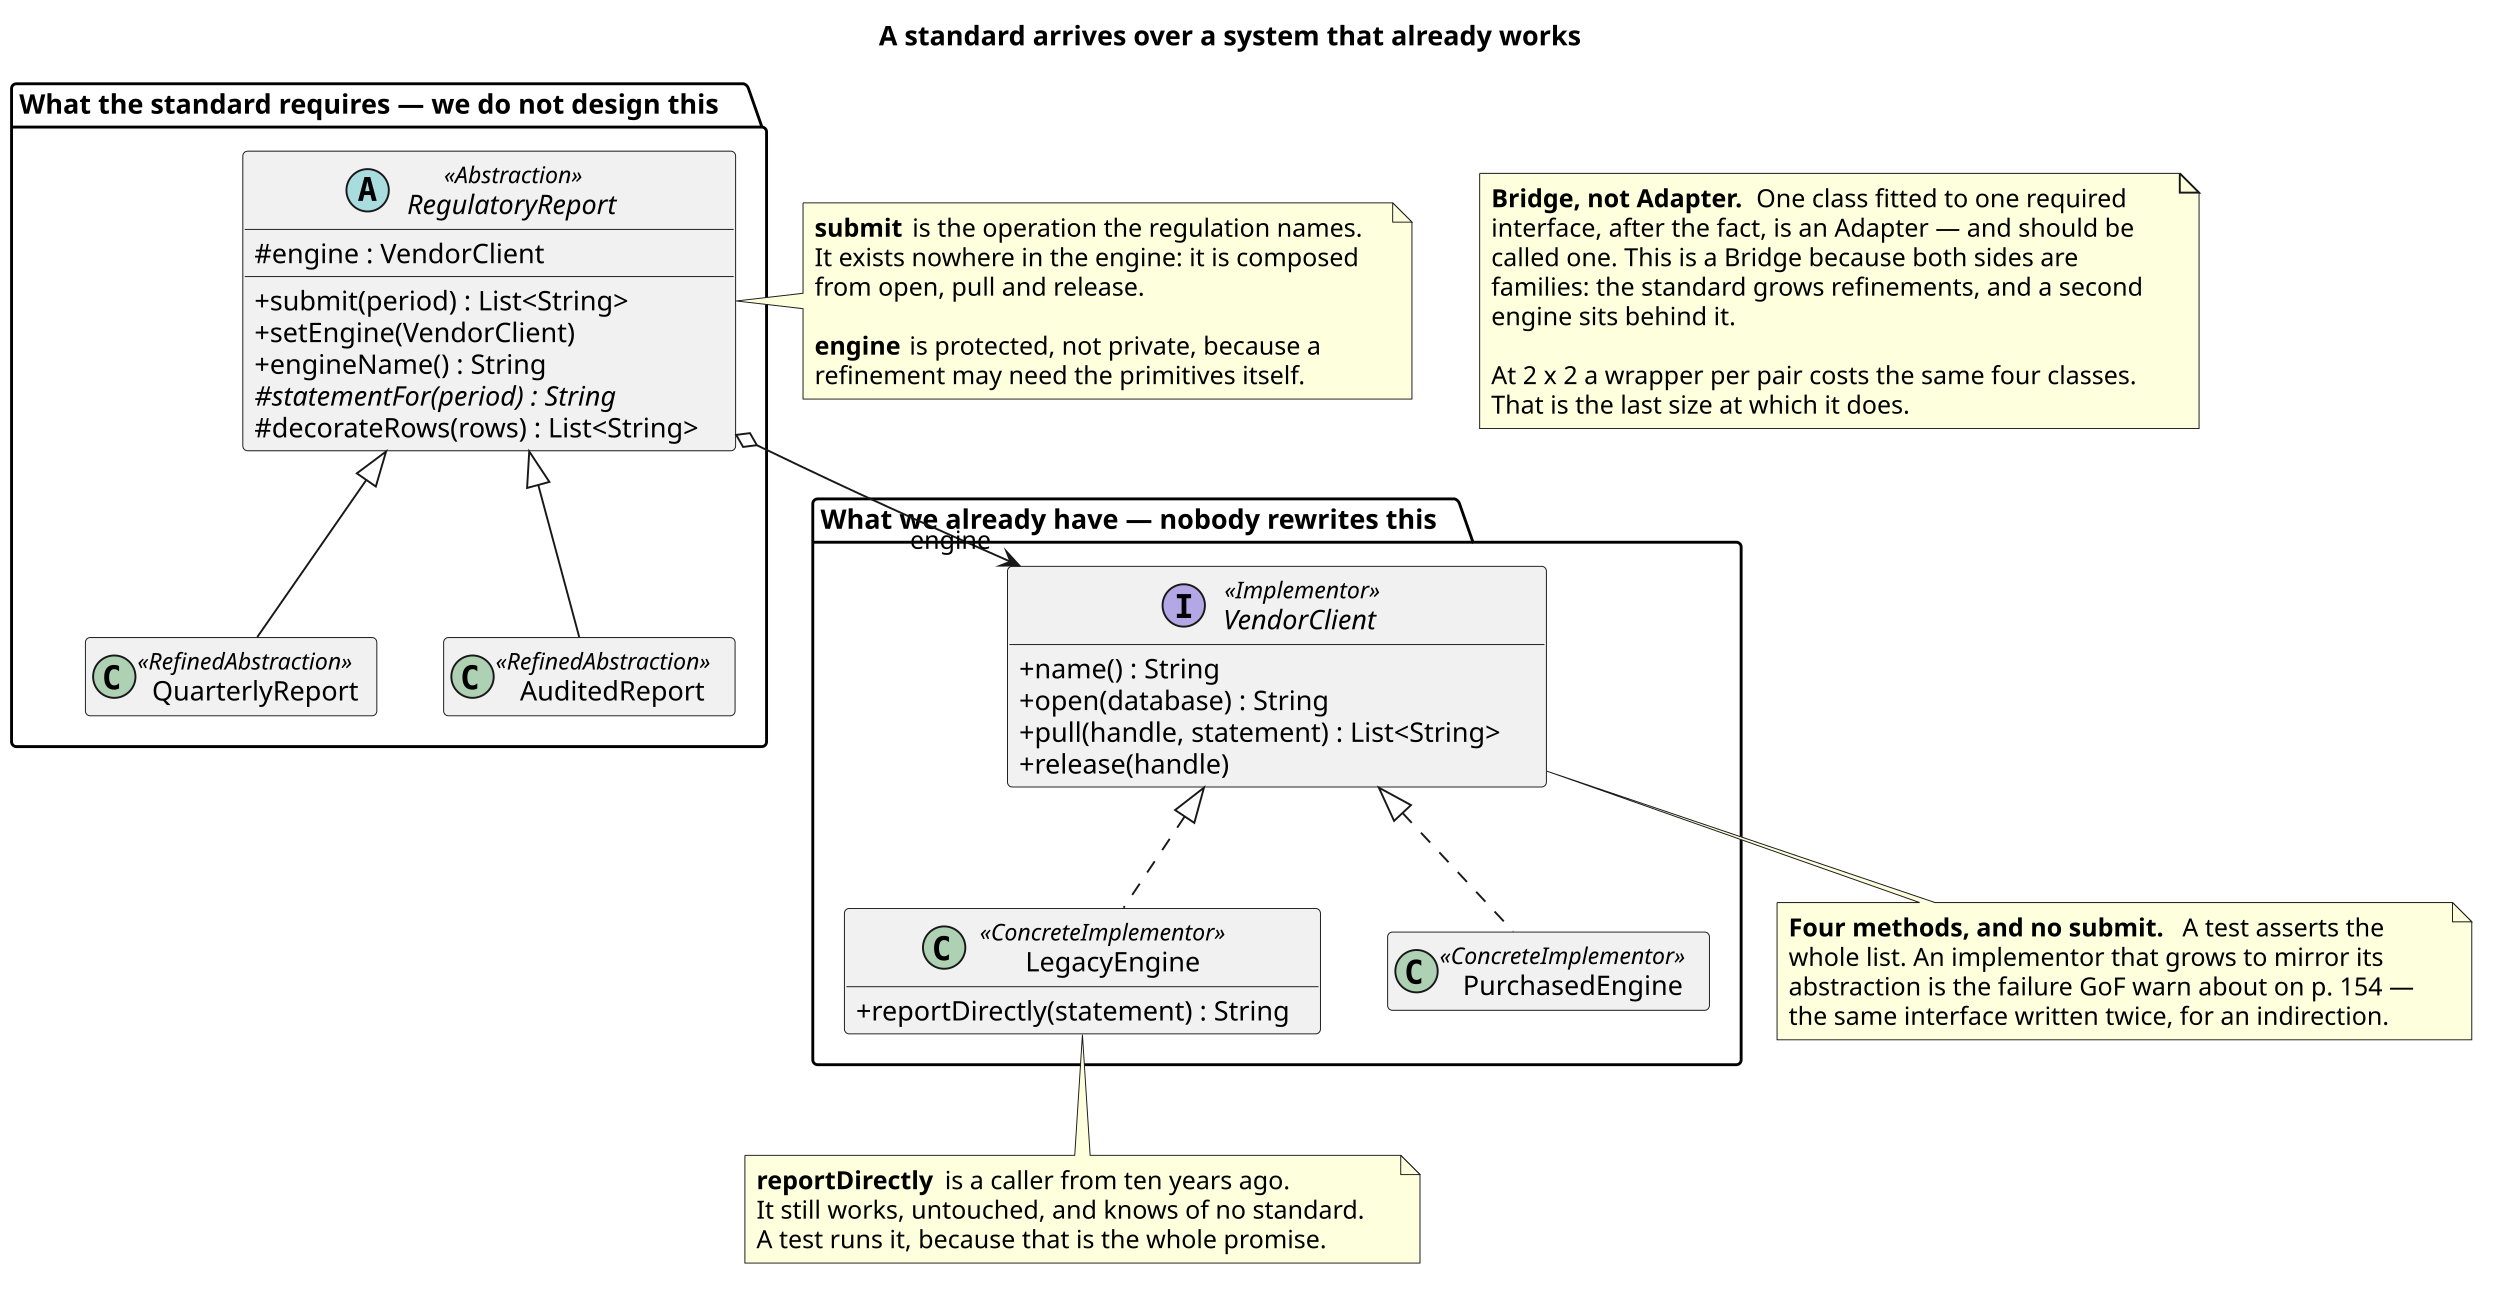
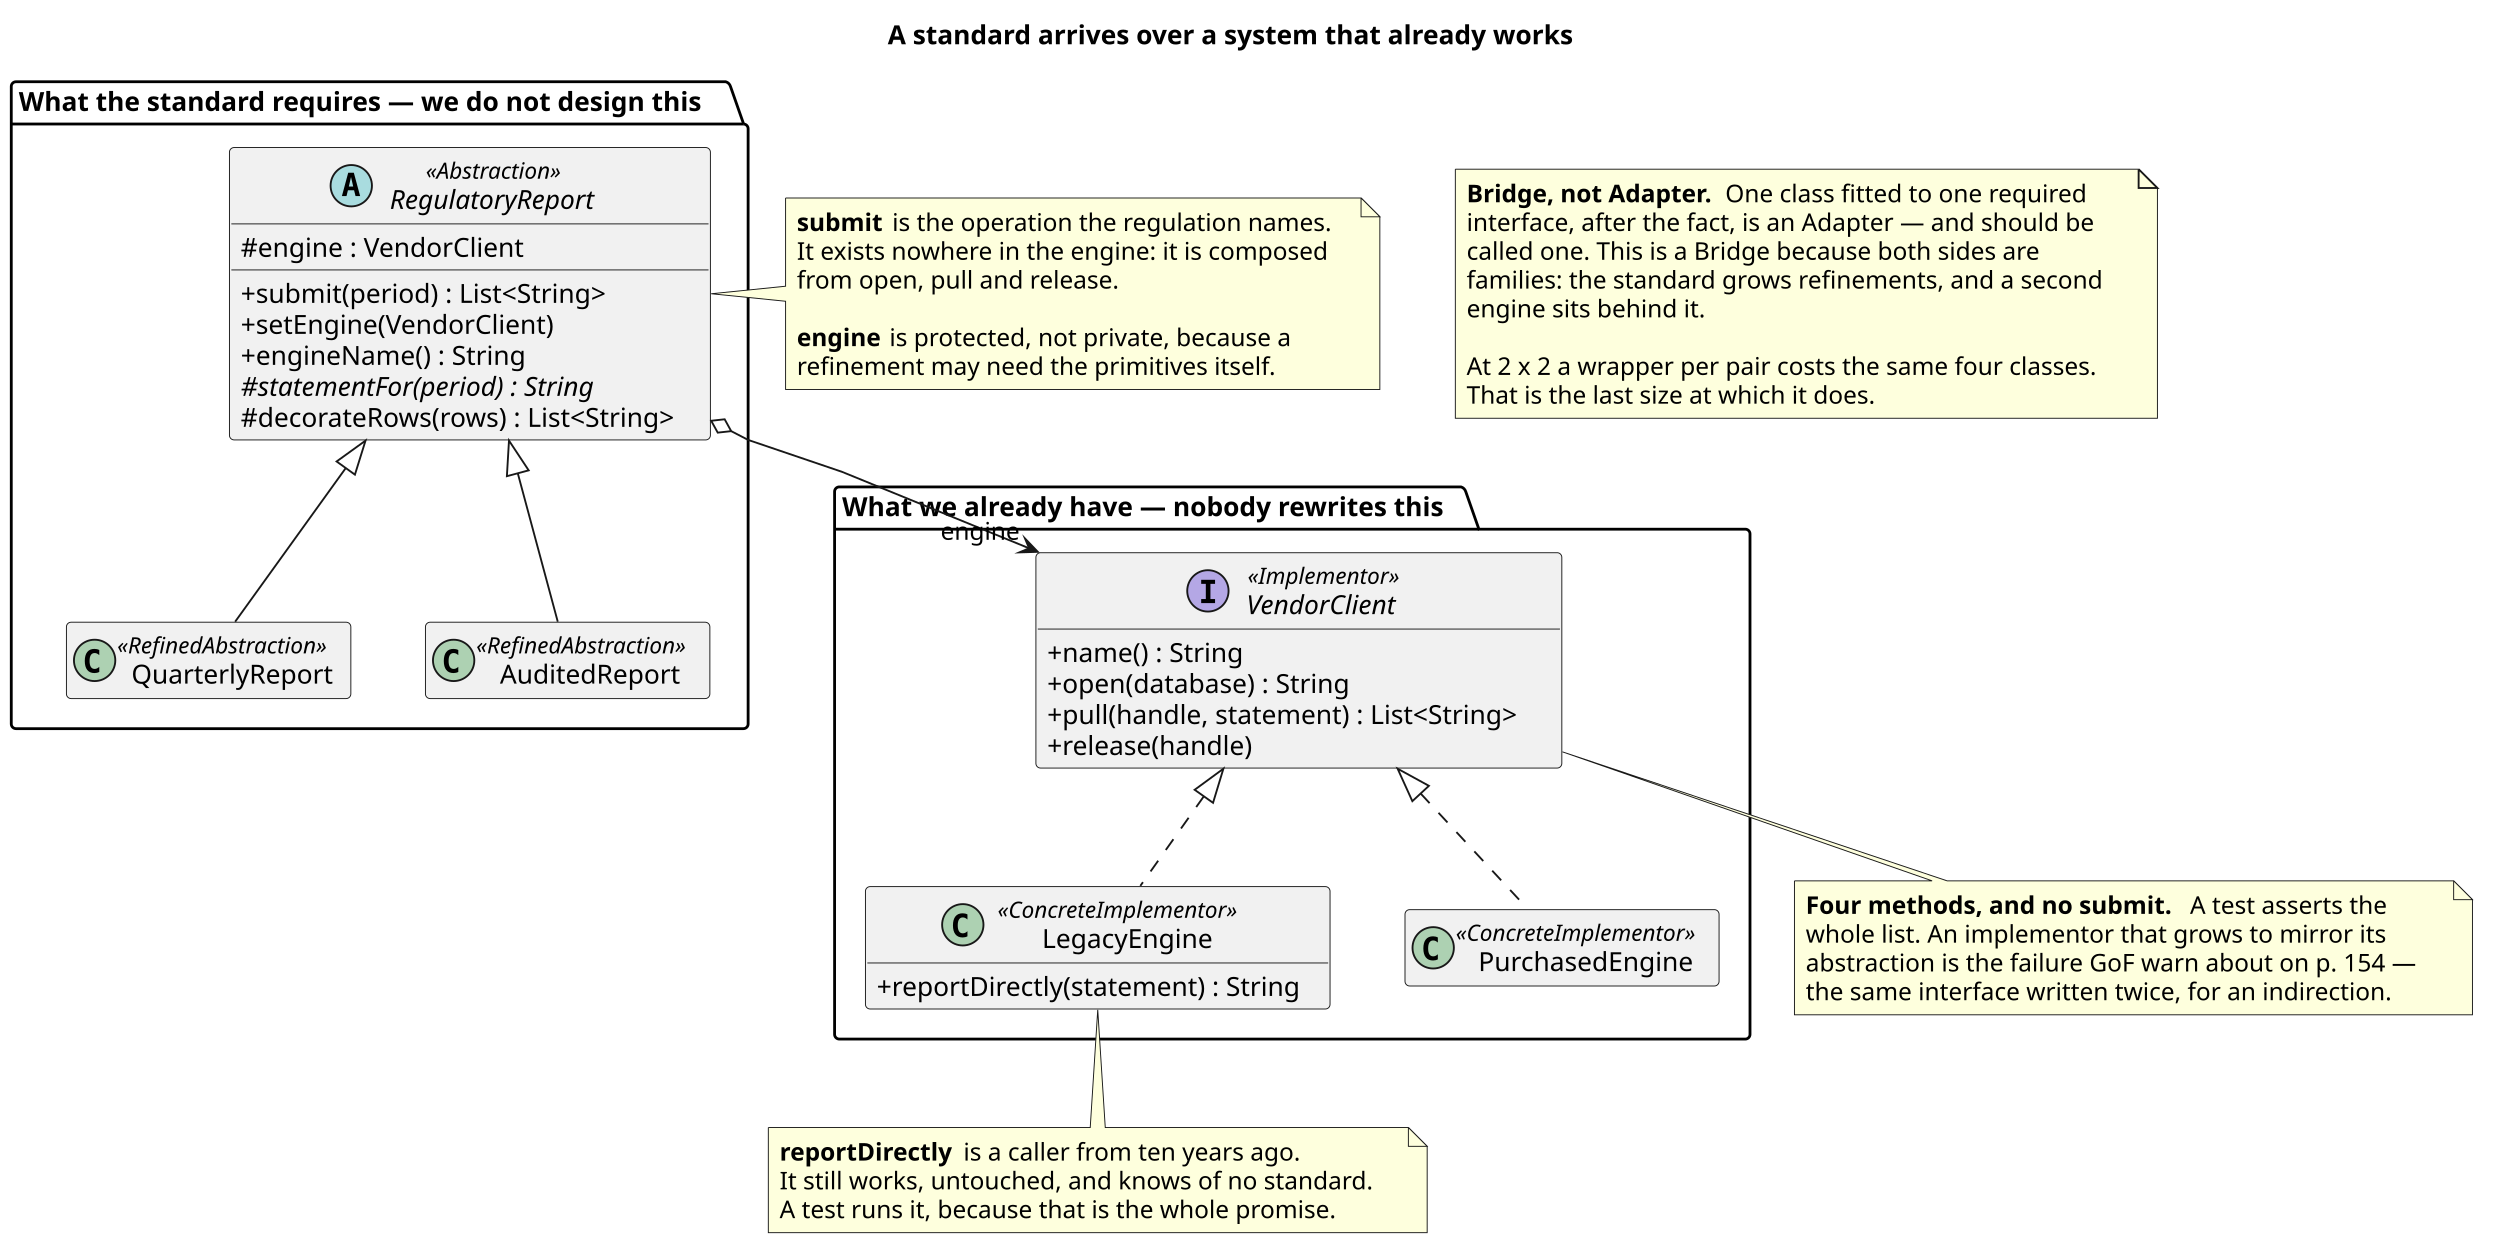
- <svg xmlns="http://www.w3.org/2000/svg" contentStyleType="text/css" data-diagram-type="CLASS" height="670px" preserveAspectRatio="none" style="width:1298px;height:670px;background:#FFFFFF;" version="1.1" viewBox="0 0 1298 670" width="1298px" zoomAndPan="magnify">
+ <svg xmlns="http://www.w3.org/2000/svg" contentStyleType="text/css" data-diagram-type="CLASS" height="670px" preserveAspectRatio="none" style="width:1330px;height:670px;background:#FFFFFF;" version="1.1" viewBox="0 0 1330 670" width="1330px" zoomAndPan="magnify">
  <defs />
  <g>
-     <g class="title" data-source-line="3">
-       <text fill="#000000" font-family="sans-serif" font-size="14" font-weight="700" lengthAdjust="spacing" textLength="378.766" x="456.29" y="23.535">A standard arrives over a system that already works</text>
+     <g class="title" data-source-line="12">
+       <text fill="#000000" font-family="sans-serif" font-size="14" font-weight="700" lengthAdjust="spacing" textLength="378.766" x="472.29" y="23.535">A standard arrives over a system that already works</text>
    </g>
-     <g class="cluster" data-qualified-name="What the standard requires . we do not design this" data-source-line="5" id="ent0001">
+     <g class="cluster" data-qualified-name="What the standard requires . we do not design this" data-source-line="14" id="ent0001">
      <path d="M8.5,43.488 L386.112,43.488 A3.75,3.75 0 0 1 388.612,45.988 L395.612,65.977 L395.5,65.977 A2.5,2.5 0 0 1 398,68.477 L398,385.138 A2.5,2.5 0 0 1 395.5,387.638 L8.5,387.638 A2.5,2.5 0 0 1 6,385.138 L6,45.988 A2.5,2.5 0 0 1 8.5,43.488" fill="none" style="stroke:#000000;stroke-width:1.5;" />
      <line style="stroke:#000000;stroke-width:1.5;" x1="6" x2="395.612" y1="65.977" y2="65.977" />
      <text fill="#000000" font-family="sans-serif" font-size="14" font-weight="700" lengthAdjust="spacing" textLength="376.612" x="10" y="59.023">What the standard requires — we do not design this</text>
    </g>
-     <g class="cluster" data-qualified-name="What we already have . nobody rewrites this" data-source-line="20" id="ent0007">
-       <path d="M424.5,259.038 L755.273,259.038 A3.75,3.75 0 0 1 757.773,261.538 L764.773,281.527 L901.5,281.527 A2.5,2.5 0 0 1 904,284.027 L904,550.288 A2.5,2.5 0 0 1 901.5,552.788 L424.5,552.788 A2.5,2.5 0 0 1 422,550.288 L422,261.538 A2.5,2.5 0 0 1 424.5,259.038" fill="none" style="stroke:#000000;stroke-width:1.5;" />
-       <line style="stroke:#000000;stroke-width:1.5;" x1="422" x2="764.773" y1="281.527" y2="281.527" />
-       <text fill="#000000" font-family="sans-serif" font-size="14" font-weight="700" lengthAdjust="spacing" textLength="329.772" x="426" y="274.573">What we already have — nobody rewrites this</text>
+     <g class="cluster" data-qualified-name="What we already have . nobody rewrites this" data-source-line="29" id="ent0007">
+       <path d="M446.5,259.038 L777.273,259.038 A3.75,3.75 0 0 1 779.773,261.538 L786.773,281.527 L928.5,281.527 A2.5,2.5 0 0 1 931,284.027 L931,550.288 A2.5,2.5 0 0 1 928.5,552.788 L446.5,552.788 A2.5,2.5 0 0 1 444,550.288 L444,261.538 A2.5,2.5 0 0 1 446.5,259.038" fill="none" style="stroke:#000000;stroke-width:1.5;" />
+       <line style="stroke:#000000;stroke-width:1.5;" x1="444" x2="786.773" y1="281.527" y2="281.527" />
+       <text fill="#000000" font-family="sans-serif" font-size="14" font-weight="700" lengthAdjust="spacing" textLength="329.772" x="448" y="274.573">What we already have — nobody rewrites this</text>
    </g>
-     <g class="entity" data-qualified-name="What the standard requires . we do not design this.RegulatoryReport" data-source-line="6" id="ent0002">
-       <rect fill="#F1F1F1" height="155.551" rx="2.5" ry="2.5" style="stroke:#181818;stroke-width:0.5;" width="255.865" x="126.07" y="78.488" />
-       <ellipse cx="190.875" cy="98.799" fill="#A9DCDF" rx="11" ry="11" style="stroke:#181818;stroke-width:1;" />
-       <path d="M190.738,94.147 L189.584,99.219 L191.9,99.219 Z M189.244,91.906 L192.24,91.906 L195.586,104.299 L193.137,104.299 L192.373,101.236 L189.094,101.236 L188.347,104.299 L185.899,104.299 Z " fill="#000000" />
-       <text fill="#000000" font-family="sans-serif" font-size="12" font-style="italic" lengthAdjust="spacing" textLength="79.471" x="230.517" y="95.09">«Abstraction»</text>
-       <text fill="#000000" font-family="sans-serif" font-size="14" font-style="italic" lengthAdjust="spacing" textLength="117.756" x="211.375" y="111.156">RegulatoryReport</text>
-       <line style="stroke:#181818;stroke-width:0.5;" x1="127.07" x2="380.935" y1="119.109" y2="119.109" />
-       <text fill="#000000" font-family="sans-serif" font-size="14" lengthAdjust="spacing" textLength="156.181" x="132.07" y="136.644">#engine : VendorClient</text>
-       <line style="stroke:#181818;stroke-width:0.5;" x1="127.07" x2="380.935" y1="143.598" y2="143.598" />
-       <text fill="#000000" font-family="sans-serif" font-size="14" lengthAdjust="spacing" textLength="210.424" x="132.07" y="161.133">+submit(period) : List&lt;String&gt;</text>
-       <text fill="#000000" font-family="sans-serif" font-size="14" lengthAdjust="spacing" textLength="174.234" x="132.07" y="177.621">+setEngine(VendorClient)</text>
-       <text fill="#000000" font-family="sans-serif" font-size="14" lengthAdjust="spacing" textLength="158.19" x="132.07" y="194.109">+engineName() : String</text>
-       <text fill="#000000" font-family="sans-serif" font-size="14" font-style="italic" lengthAdjust="spacing" textLength="204.784" x="132.07" y="210.598">#statementFor(period) : String</text>
-       <text fill="#000000" font-family="sans-serif" font-size="14" lengthAdjust="spacing" textLength="243.865" x="132.07" y="227.086">#decorateRows(rows) : List&lt;String&gt;</text>
+     <g class="entity" data-qualified-name="What the standard requires . we do not design this.RegulatoryReport" data-source-line="15" id="ent0002">
+       <rect fill="#F1F1F1" height="155.551" rx="2.5" ry="2.5" style="stroke:#181818;stroke-width:0.5;" width="255.865" x="122.07" y="78.488" />
+       <ellipse cx="186.875" cy="98.799" fill="#A9DCDF" rx="11" ry="11" style="stroke:#181818;stroke-width:1;" />
+       <path d="M186.738,94.147 L185.584,99.219 L187.9,99.219 Z M185.244,91.906 L188.24,91.906 L191.586,104.299 L189.137,104.299 L188.373,101.236 L185.094,101.236 L184.347,104.299 L181.899,104.299 Z " fill="#000000" />
+       <text fill="#000000" font-family="sans-serif" font-size="12" font-style="italic" lengthAdjust="spacing" textLength="79.471" x="226.517" y="95.09">«Abstraction»</text>
+       <text fill="#000000" font-family="sans-serif" font-size="14" font-style="italic" lengthAdjust="spacing" textLength="117.756" x="207.375" y="111.156">RegulatoryReport</text>
+       <line style="stroke:#181818;stroke-width:0.5;" x1="123.07" x2="376.935" y1="119.109" y2="119.109" />
+       <text fill="#000000" font-family="sans-serif" font-size="14" lengthAdjust="spacing" textLength="156.181" x="128.07" y="136.644">#engine : VendorClient</text>
+       <line style="stroke:#181818;stroke-width:0.5;" x1="123.07" x2="376.935" y1="143.598" y2="143.598" />
+       <text fill="#000000" font-family="sans-serif" font-size="14" lengthAdjust="spacing" textLength="210.424" x="128.07" y="161.133">+submit(period) : List&lt;String&gt;</text>
+       <text fill="#000000" font-family="sans-serif" font-size="14" lengthAdjust="spacing" textLength="174.234" x="128.07" y="177.621">+setEngine(VendorClient)</text>
+       <text fill="#000000" font-family="sans-serif" font-size="14" lengthAdjust="spacing" textLength="158.19" x="128.07" y="194.109">+engineName() : String</text>
+       <text fill="#000000" font-family="sans-serif" font-size="14" font-style="italic" lengthAdjust="spacing" textLength="204.784" x="128.07" y="210.598">#statementFor(period) : String</text>
+       <text fill="#000000" font-family="sans-serif" font-size="14" lengthAdjust="spacing" textLength="243.865" x="128.07" y="227.086">#decorateRows(rows) : List&lt;String&gt;</text>
    </g>
-     <g class="entity" data-qualified-name="What the standard requires . we do not design this.QuarterlyReport" data-source-line="14" id="ent0003">
-       <rect fill="#F1F1F1" height="40.621" rx="2.5" ry="2.5" style="stroke:#181818;stroke-width:0.5;" width="151.31" x="44.34" y="331.018" />
-       <ellipse cx="59.34" cy="351.329" fill="#ADD1B2" rx="11" ry="11" style="stroke:#181818;stroke-width:1;" />
-       <path d="M61.813,357.472 Q61.232,357.771 60.593,357.92 Q59.954,358.07 59.248,358.07 Q56.741,358.07 55.422,356.418 Q54.102,354.766 54.102,351.645 Q54.102,348.515 55.422,346.863 Q56.741,345.212 59.248,345.212 Q59.954,345.212 60.601,345.361 Q61.249,345.51 61.813,345.809 L61.813,348.532 Q61.182,347.951 60.589,347.681 Q59.995,347.411 59.364,347.411 Q58.02,347.411 57.335,348.478 Q56.65,349.545 56.65,351.645 Q56.65,353.736 57.335,354.803 Q58.02,355.87 59.364,355.87 Q59.995,355.87 60.589,355.6 Q61.182,355.33 61.813,354.749 Z " fill="#000000" />
-       <text fill="#000000" font-family="sans-serif" font-size="12" font-style="italic" lengthAdjust="spacing" textLength="123.311" x="71.34" y="347.62">«RefinedAbstraction»</text>
-       <text fill="#000000" font-family="sans-serif" font-size="14" lengthAdjust="spacing" textLength="108.179" x="78.906" y="363.686">QuarterlyReport</text>
+     <g class="entity" data-qualified-name="What the standard requires . we do not design this.QuarterlyReport" data-source-line="23" id="ent0003">
+       <rect fill="#F1F1F1" height="40.621" rx="2.5" ry="2.5" style="stroke:#181818;stroke-width:0.5;" width="151.31" x="35.34" y="331.018" />
+       <ellipse cx="50.34" cy="351.329" fill="#ADD1B2" rx="11" ry="11" style="stroke:#181818;stroke-width:1;" />
+       <path d="M52.813,357.472 Q52.232,357.771 51.593,357.92 Q50.954,358.07 50.248,358.07 Q47.741,358.07 46.422,356.418 Q45.102,354.766 45.102,351.645 Q45.102,348.515 46.422,346.863 Q47.741,345.212 50.248,345.212 Q50.954,345.212 51.601,345.361 Q52.249,345.51 52.813,345.809 L52.813,348.532 Q52.182,347.951 51.589,347.681 Q50.995,347.411 50.364,347.411 Q49.02,347.411 48.335,348.478 Q47.65,349.545 47.65,351.645 Q47.65,353.736 48.335,354.803 Q49.02,355.87 50.364,355.87 Q50.995,355.87 51.589,355.6 Q52.182,355.33 52.813,354.749 Z " fill="#000000" />
+       <text fill="#000000" font-family="sans-serif" font-size="12" font-style="italic" lengthAdjust="spacing" textLength="123.311" x="62.34" y="347.62">«RefinedAbstraction»</text>
+       <text fill="#000000" font-family="sans-serif" font-size="14" lengthAdjust="spacing" textLength="108.179" x="69.906" y="363.686">QuarterlyReport</text>
    </g>
-     <g class="entity" data-qualified-name="What the standard requires . we do not design this.AuditedReport" data-source-line="15" id="ent0004">
-       <rect fill="#F1F1F1" height="40.621" rx="2.5" ry="2.5" style="stroke:#181818;stroke-width:0.5;" width="151.31" x="230.34" y="331.018" />
-       <ellipse cx="245.34" cy="351.329" fill="#ADD1B2" rx="11" ry="11" style="stroke:#181818;stroke-width:1;" />
-       <path d="M247.813,357.472 Q247.232,357.771 246.593,357.92 Q245.954,358.07 245.248,358.07 Q242.741,358.07 241.422,356.418 Q240.102,354.766 240.102,351.645 Q240.102,348.515 241.422,346.863 Q242.741,345.212 245.248,345.212 Q245.954,345.212 246.601,345.361 Q247.249,345.51 247.813,345.809 L247.813,348.532 Q247.182,347.951 246.589,347.681 Q245.995,347.411 245.364,347.411 Q244.02,347.411 243.335,348.478 Q242.65,349.545 242.65,351.645 Q242.65,353.736 243.335,354.803 Q244.02,355.87 245.364,355.87 Q245.995,355.87 246.589,355.6 Q247.182,355.33 247.813,354.749 Z " fill="#000000" />
-       <text fill="#000000" font-family="sans-serif" font-size="12" font-style="italic" lengthAdjust="spacing" textLength="123.311" x="257.34" y="347.62">«RefinedAbstraction»</text>
-       <text fill="#000000" font-family="sans-serif" font-size="14" lengthAdjust="spacing" textLength="98.082" x="269.954" y="363.686">AuditedReport</text>
+     <g class="entity" data-qualified-name="What the standard requires . we do not design this.AuditedReport" data-source-line="24" id="ent0004">
+       <rect fill="#F1F1F1" height="40.621" rx="2.5" ry="2.5" style="stroke:#181818;stroke-width:0.5;" width="151.31" x="226.34" y="331.018" />
+       <ellipse cx="241.34" cy="351.329" fill="#ADD1B2" rx="11" ry="11" style="stroke:#181818;stroke-width:1;" />
+       <path d="M243.813,357.472 Q243.232,357.771 242.593,357.92 Q241.954,358.07 241.248,358.07 Q238.741,358.07 237.422,356.418 Q236.102,354.766 236.102,351.645 Q236.102,348.515 237.422,346.863 Q238.741,345.212 241.248,345.212 Q241.954,345.212 242.601,345.361 Q243.249,345.51 243.813,345.809 L243.813,348.532 Q243.182,347.951 242.589,347.681 Q241.995,347.411 241.364,347.411 Q240.02,347.411 239.335,348.478 Q238.65,349.545 238.65,351.645 Q238.65,353.736 239.335,354.803 Q240.02,355.87 241.364,355.87 Q241.995,355.87 242.589,355.6 Q243.182,355.33 243.813,354.749 Z " fill="#000000" />
+       <text fill="#000000" font-family="sans-serif" font-size="12" font-style="italic" lengthAdjust="spacing" textLength="123.311" x="253.34" y="347.62">«RefinedAbstraction»</text>
+       <text fill="#000000" font-family="sans-serif" font-size="14" lengthAdjust="spacing" textLength="98.082" x="265.954" y="363.686">AuditedReport</text>
    </g>
-     <g class="entity" data-qualified-name="What we already have . nobody rewrites this.VendorClient" data-source-line="21" id="ent0008">
-       <rect fill="#F1F1F1" height="114.574" rx="2.5" ry="2.5" style="stroke:#181818;stroke-width:0.5;" width="279.791" x="523.1" y="294.038" />
-       <ellipse cx="614.602" cy="314.349" fill="#B4A7E5" rx="11" ry="11" style="stroke:#181818;stroke-width:1;" />
-       <path d="M611.03,310.614 L611.03,308.456 L618.41,308.456 L618.41,310.614 L615.944,310.614 L615.944,318.691 L618.41,318.691 L618.41,320.849 L611.03,320.849 L611.03,318.691 L613.495,318.691 L613.495,310.614 Z " fill="#000000" />
-       <text fill="#000000" font-family="sans-serif" font-size="12" font-style="italic" lengthAdjust="spacing" textLength="87.047" x="635.722" y="310.64">«Implementor»</text>
-       <text fill="#000000" font-family="sans-serif" font-size="14" font-style="italic" lengthAdjust="spacing" textLength="88.286" x="635.102" y="326.706">VendorClient</text>
-       <line style="stroke:#181818;stroke-width:0.5;" x1="524.1" x2="801.891" y1="334.659" y2="334.659" />
-       <text fill="#000000" font-family="sans-serif" font-size="14" lengthAdjust="spacing" textLength="110.783" x="529.1" y="352.195">+name() : String</text>
-       <text fill="#000000" font-family="sans-serif" font-size="14" lengthAdjust="spacing" textLength="168.383" x="529.1" y="368.683">+open(database) : String</text>
-       <text fill="#000000" font-family="sans-serif" font-size="14" lengthAdjust="spacing" textLength="267.791" x="529.1" y="385.171">+pull(handle, statement) : List&lt;String&gt;</text>
-       <text fill="#000000" font-family="sans-serif" font-size="14" lengthAdjust="spacing" textLength="114.044" x="529.1" y="401.659">+release(handle)</text>
+     <g class="entity" data-qualified-name="What we already have . nobody rewrites this.VendorClient" data-source-line="30" id="ent0008">
+       <rect fill="#F1F1F1" height="114.574" rx="2.5" ry="2.5" style="stroke:#181818;stroke-width:0.5;" width="279.791" x="551.1" y="294.038" />
+       <ellipse cx="642.602" cy="314.349" fill="#B4A7E5" rx="11" ry="11" style="stroke:#181818;stroke-width:1;" />
+       <path d="M639.03,310.614 L639.03,308.456 L646.41,308.456 L646.41,310.614 L643.944,310.614 L643.944,318.691 L646.41,318.691 L646.41,320.849 L639.03,320.849 L639.03,318.691 L641.495,318.691 L641.495,310.614 Z " fill="#000000" />
+       <text fill="#000000" font-family="sans-serif" font-size="12" font-style="italic" lengthAdjust="spacing" textLength="87.047" x="663.722" y="310.64">«Implementor»</text>
+       <text fill="#000000" font-family="sans-serif" font-size="14" font-style="italic" lengthAdjust="spacing" textLength="88.286" x="663.102" y="326.706">VendorClient</text>
+       <line style="stroke:#181818;stroke-width:0.5;" x1="552.1" x2="829.891" y1="334.659" y2="334.659" />
+       <text fill="#000000" font-family="sans-serif" font-size="14" lengthAdjust="spacing" textLength="110.783" x="557.1" y="352.195">+name() : String</text>
+       <text fill="#000000" font-family="sans-serif" font-size="14" lengthAdjust="spacing" textLength="168.383" x="557.1" y="368.683">+open(database) : String</text>
+       <text fill="#000000" font-family="sans-serif" font-size="14" lengthAdjust="spacing" textLength="267.791" x="557.1" y="385.171">+pull(handle, statement) : List&lt;String&gt;</text>
+       <text fill="#000000" font-family="sans-serif" font-size="14" lengthAdjust="spacing" textLength="114.044" x="557.1" y="401.659">+release(handle)</text>
    </g>
-     <g class="entity" data-qualified-name="What we already have . nobody rewrites this.LegacyEngine" data-source-line="27" id="ent0009">
-       <rect fill="#F1F1F1" height="65.109" rx="2.5" ry="2.5" style="stroke:#181818;stroke-width:0.5;" width="247.163" x="438.42" y="471.678" />
-       <ellipse cx="490.21" cy="491.989" fill="#ADD1B2" rx="11" ry="11" style="stroke:#181818;stroke-width:1;" />
-       <path d="M492.683,498.132 Q492.102,498.431 491.462,498.58 Q490.823,498.73 490.118,498.73 Q487.611,498.73 486.291,497.078 Q484.971,495.426 484.971,492.305 Q484.971,489.175 486.291,487.524 Q487.611,485.872 490.118,485.872 Q490.823,485.872 491.471,486.021 Q492.118,486.171 492.683,486.469 L492.683,489.192 Q492.052,488.611 491.458,488.341 Q490.865,488.071 490.234,488.071 Q488.889,488.071 488.204,489.138 Q487.52,490.205 487.52,492.305 Q487.52,494.397 488.204,495.463 Q488.889,496.53 490.234,496.53 Q490.865,496.53 491.458,496.26 Q492.052,495.99 492.683,495.409 Z " fill="#000000" />
-       <text fill="#000000" font-family="sans-serif" font-size="12" font-style="italic" lengthAdjust="spacing" textLength="139.084" x="508.71" y="488.28">«ConcreteImplementor»</text>
-       <text fill="#000000" font-family="sans-serif" font-size="14" lengthAdjust="spacing" textLength="91.752" x="532.376" y="504.346">LegacyEngine</text>
-       <line style="stroke:#181818;stroke-width:0.5;" x1="439.42" x2="684.583" y1="512.299" y2="512.299" />
-       <text fill="#000000" font-family="sans-serif" font-size="14" lengthAdjust="spacing" textLength="235.163" x="444.42" y="529.835">+reportDirectly(statement) : String</text>
+     <g class="entity" data-qualified-name="What we already have . nobody rewrites this.LegacyEngine" data-source-line="36" id="ent0009">
+       <rect fill="#F1F1F1" height="65.109" rx="2.5" ry="2.5" style="stroke:#181818;stroke-width:0.5;" width="247.163" x="460.42" y="471.678" />
+       <ellipse cx="512.21" cy="491.989" fill="#ADD1B2" rx="11" ry="11" style="stroke:#181818;stroke-width:1;" />
+       <path d="M514.683,498.132 Q514.102,498.431 513.462,498.58 Q512.823,498.73 512.118,498.73 Q509.611,498.73 508.291,497.078 Q506.971,495.426 506.971,492.305 Q506.971,489.175 508.291,487.524 Q509.611,485.872 512.118,485.872 Q512.823,485.872 513.471,486.021 Q514.118,486.171 514.683,486.469 L514.683,489.192 Q514.052,488.611 513.458,488.341 Q512.865,488.071 512.234,488.071 Q510.889,488.071 510.204,489.138 Q509.52,490.205 509.52,492.305 Q509.52,494.397 510.204,495.463 Q510.889,496.53 512.234,496.53 Q512.865,496.53 513.458,496.26 Q514.052,495.99 514.683,495.409 Z " fill="#000000" />
+       <text fill="#000000" font-family="sans-serif" font-size="12" font-style="italic" lengthAdjust="spacing" textLength="139.084" x="530.71" y="488.28">«ConcreteImplementor»</text>
+       <text fill="#000000" font-family="sans-serif" font-size="14" lengthAdjust="spacing" textLength="91.752" x="554.376" y="504.346">LegacyEngine</text>
+       <line style="stroke:#181818;stroke-width:0.5;" x1="461.42" x2="706.583" y1="512.299" y2="512.299" />
+       <text fill="#000000" font-family="sans-serif" font-size="14" lengthAdjust="spacing" textLength="235.163" x="466.42" y="529.835">+reportDirectly(statement) : String</text>
    </g>
-     <g class="entity" data-qualified-name="What we already have . nobody rewrites this.PurchasedEngine" data-source-line="30" id="ent0010">
-       <rect fill="#F1F1F1" height="40.621" rx="2.5" ry="2.5" style="stroke:#181818;stroke-width:0.5;" width="167.084" x="720.46" y="483.928" />
-       <ellipse cx="735.46" cy="504.239" fill="#ADD1B2" rx="11" ry="11" style="stroke:#181818;stroke-width:1;" />
-       <path d="M737.933,510.382 Q737.352,510.681 736.713,510.83 Q736.074,510.98 735.368,510.98 Q732.861,510.98 731.542,509.328 Q730.222,507.676 730.222,504.555 Q730.222,501.425 731.542,499.774 Q732.861,498.122 735.368,498.122 Q736.074,498.122 736.721,498.271 Q737.369,498.421 737.933,498.719 L737.933,501.442 Q737.302,500.861 736.709,500.591 Q736.115,500.321 735.484,500.321 Q734.14,500.321 733.455,501.388 Q732.77,502.455 732.77,504.555 Q732.77,506.647 733.455,507.713 Q734.14,508.78 735.484,508.78 Q736.115,508.78 736.709,508.51 Q737.302,508.24 737.933,507.659 Z " fill="#000000" />
-       <text fill="#000000" font-family="sans-serif" font-size="12" font-style="italic" lengthAdjust="spacing" textLength="139.084" x="747.46" y="500.53">«ConcreteImplementor»</text>
-       <text fill="#000000" font-family="sans-serif" font-size="14" lengthAdjust="spacing" textLength="115.035" x="759.484" y="516.596">PurchasedEngine</text>
+     <g class="entity" data-qualified-name="What we already have . nobody rewrites this.PurchasedEngine" data-source-line="39" id="ent0010">
+       <rect fill="#F1F1F1" height="40.621" rx="2.5" ry="2.5" style="stroke:#181818;stroke-width:0.5;" width="167.084" x="747.46" y="483.928" />
+       <ellipse cx="762.46" cy="504.239" fill="#ADD1B2" rx="11" ry="11" style="stroke:#181818;stroke-width:1;" />
+       <path d="M764.933,510.382 Q764.352,510.681 763.713,510.83 Q763.074,510.98 762.368,510.98 Q759.861,510.98 758.542,509.328 Q757.222,507.676 757.222,504.555 Q757.222,501.425 758.542,499.774 Q759.861,498.122 762.368,498.122 Q763.074,498.122 763.721,498.271 Q764.369,498.421 764.933,498.719 L764.933,501.442 Q764.302,500.861 763.709,500.591 Q763.115,500.321 762.484,500.321 Q761.14,500.321 760.455,501.388 Q759.77,502.455 759.77,504.555 Q759.77,506.647 760.455,507.713 Q761.14,508.78 762.484,508.78 Q763.115,508.78 763.709,508.51 Q764.302,508.24 764.933,507.659 Z " fill="#000000" />
+       <text fill="#000000" font-family="sans-serif" font-size="12" font-style="italic" lengthAdjust="spacing" textLength="139.084" x="774.46" y="500.53">«ConcreteImplementor»</text>
+       <text fill="#000000" font-family="sans-serif" font-size="14" lengthAdjust="spacing" textLength="115.035" x="786.484" y="516.596">PurchasedEngine</text>
    </g>
-     <g class="entity" data-qualified-name="GMN14" data-source-line="38" id="ent0015">
-       <path d="M416.93,105.328 L416.93,152.268 L382.21,156.268 L416.93,160.268 L416.93,207.192 A0,0 0 0 0 416.93,207.192 L733.077,207.192 A0,0 0 0 0 733.077,207.192 L733.077,115.328 L723.077,105.328 L416.93,105.328 A0,0 0 0 0 416.93,105.328" fill="#FEFFDD" style="stroke:#181818;stroke-width:0.5;" />
-       <path d="M723.077,105.328 L723.077,115.328 L733.077,115.328 L723.077,105.328" fill="#FEFFDD" style="stroke:#181818;stroke-width:0.5;" />
-       <text fill="#000000" font-family="sans-serif" font-size="13" font-weight="700" lengthAdjust="spacing" textLength="46.605" x="422.93" y="122.897">submit</text>
-       <text fill="#000000" font-family="sans-serif" font-size="13" lengthAdjust="spacing" textLength="241.592" x="473.648" y="122.897">is the operation the regulation names.</text>
-       <text fill="#000000" font-family="sans-serif" font-size="13" lengthAdjust="spacing" textLength="295.147" x="422.93" y="138.207">It exists nowhere in the engine: it is composed</text>
-       <text fill="#000000" font-family="sans-serif" font-size="13" lengthAdjust="spacing" textLength="178.185" x="422.93" y="153.518">from open, pull and release.</text>
-       <text fill="#000000" font-family="sans-serif" font-size="13" lengthAdjust="spacing" textLength="4.113" x="422.93" y="168.828"> </text>
-       <text fill="#000000" font-family="sans-serif" font-size="13" font-weight="700" lengthAdjust="spacing" textLength="45.113" x="422.93" y="184.139">engine</text>
-       <text fill="#000000" font-family="sans-serif" font-size="13" lengthAdjust="spacing" textLength="222.282" x="472.156" y="184.139">is protected, not private, because a</text>
-       <text fill="#000000" font-family="sans-serif" font-size="13" lengthAdjust="spacing" textLength="263.815" x="422.93" y="199.449">refinement may need the primitives itself.</text>
+     <g class="entity" data-qualified-name="GMN13" data-source-line="46" id="ent0014">
+       <path d="M417.93,105.328 L417.93,152.268 L378.35,156.268 L417.93,160.268 L417.93,207.192 A0,0 0 0 0 417.93,207.192 L734.077,207.192 A0,0 0 0 0 734.077,207.192 L734.077,115.328 L724.077,105.328 L417.93,105.328 A0,0 0 0 0 417.93,105.328" fill="#FEFFDD" style="stroke:#181818;stroke-width:0.5;" />
+       <path d="M724.077,105.328 L724.077,115.328 L734.077,115.328 L724.077,105.328" fill="#FEFFDD" style="stroke:#181818;stroke-width:0.5;" />
+       <text fill="#000000" font-family="sans-serif" font-size="13" font-weight="700" lengthAdjust="spacing" textLength="46.605" x="423.93" y="122.897">submit</text>
+       <text fill="#000000" font-family="sans-serif" font-size="13" lengthAdjust="spacing" textLength="241.592" x="474.648" y="122.897">is the operation the regulation names.</text>
+       <text fill="#000000" font-family="sans-serif" font-size="13" lengthAdjust="spacing" textLength="295.147" x="423.93" y="138.207">It exists nowhere in the engine: it is composed</text>
+       <text fill="#000000" font-family="sans-serif" font-size="13" lengthAdjust="spacing" textLength="178.185" x="423.93" y="153.518">from open, pull and release.</text>
+       <text fill="#000000" font-family="sans-serif" font-size="13" lengthAdjust="spacing" textLength="4.113" x="423.93" y="168.828"> </text>
+       <text fill="#000000" font-family="sans-serif" font-size="13" font-weight="700" lengthAdjust="spacing" textLength="45.113" x="423.93" y="184.139">engine</text>
+       <text fill="#000000" font-family="sans-serif" font-size="13" lengthAdjust="spacing" textLength="222.282" x="473.156" y="184.139">is protected, not private, because a</text>
+       <text fill="#000000" font-family="sans-serif" font-size="13" lengthAdjust="spacing" textLength="263.815" x="423.93" y="199.449">refinement may need the primitives itself.</text>
    </g>
-     <g class="entity" data-qualified-name="GMN17" data-source-line="47" id="ent0018">
-       <path d="M922.65,468.618 L922.65,539.861 A0,0 0 0 0 922.65,539.861 L1283.345,539.861 A0,0 0 0 0 1283.345,539.861 L1283.345,478.618 L1273.345,468.618 L1004.67,468.618 L803.13,400.388 L996.67,468.618 L922.65,468.618 A0,0 0 0 0 922.65,468.618" fill="#FEFFDD" style="stroke:#181818;stroke-width:0.5;" />
-       <path d="M1273.345,468.618 L1273.345,478.618 L1283.345,478.618 L1273.345,468.618" fill="#FEFFDD" style="stroke:#181818;stroke-width:0.5;" />
-       <text fill="#000000" font-family="sans-serif" font-size="13" font-weight="700" lengthAdjust="spacing" textLength="200.313" x="928.65" y="486.187">Four methods, and no submit.</text>
-       <text fill="#000000" font-family="sans-serif" font-size="13" lengthAdjust="spacing" textLength="109.561" x="1133.076" y="486.187">A test asserts the</text>
-       <text fill="#000000" font-family="sans-serif" font-size="13" lengthAdjust="spacing" textLength="321.782" x="928.65" y="501.497">whole list. An implementor that grows to mirror its</text>
-       <text fill="#000000" font-family="sans-serif" font-size="13" lengthAdjust="spacing" textLength="339.695" x="928.65" y="516.808">abstraction is the failure GoF warn about on p. 154 —</text>
-       <text fill="#000000" font-family="sans-serif" font-size="13" lengthAdjust="spacing" textLength="323.147" x="928.65" y="532.118">the same interface written twice, for an indirection.</text>
+     <g class="entity" data-qualified-name="GMN16" data-source-line="55" id="ent0017">
+       <path d="M954.65,468.618 L954.65,539.861 A0,0 0 0 0 954.65,539.861 L1315.345,539.861 A0,0 0 0 0 1315.345,539.861 L1315.345,478.618 L1305.345,468.618 L1035.88,468.618 L831.18,399.968 L1027.88,468.618 L954.65,468.618 A0,0 0 0 0 954.65,468.618" fill="#FEFFDD" style="stroke:#181818;stroke-width:0.5;" />
+       <path d="M1305.345,468.618 L1305.345,478.618 L1315.345,478.618 L1305.345,468.618" fill="#FEFFDD" style="stroke:#181818;stroke-width:0.5;" />
+       <text fill="#000000" font-family="sans-serif" font-size="13" font-weight="700" lengthAdjust="spacing" textLength="200.313" x="960.65" y="486.187">Four methods, and no submit.</text>
+       <text fill="#000000" font-family="sans-serif" font-size="13" lengthAdjust="spacing" textLength="109.561" x="1165.076" y="486.187">A test asserts the</text>
+       <text fill="#000000" font-family="sans-serif" font-size="13" lengthAdjust="spacing" textLength="321.782" x="960.65" y="501.497">whole list. An implementor that grows to mirror its</text>
+       <text fill="#000000" font-family="sans-serif" font-size="13" lengthAdjust="spacing" textLength="339.695" x="960.65" y="516.808">abstraction is the failure GoF warn about on p. 154 —</text>
+       <text fill="#000000" font-family="sans-serif" font-size="13" lengthAdjust="spacing" textLength="323.147" x="960.65" y="532.118">the same interface written twice, for an indirection.</text>
    </g>
-     <g class="entity" data-qualified-name="GMN20" data-source-line="54" id="ent0021">
-       <path d="M386.75,599.858 L386.75,655.79 A0,0 0 0 0 386.75,655.79 L737.257,655.79 A0,0 0 0 0 737.257,655.79 L737.257,609.858 L727.257,599.858 L566,599.858 L562,537.178 L558,599.858 L386.75,599.858 A0,0 0 0 0 386.75,599.858" fill="#FEFFDD" style="stroke:#181818;stroke-width:0.5;" />
-       <path d="M727.257,599.858 L727.257,609.858 L737.257,609.858 L727.257,599.858" fill="#FEFFDD" style="stroke:#181818;stroke-width:0.5;" />
-       <text fill="#000000" font-family="sans-serif" font-size="13" font-weight="700" lengthAdjust="spacing" textLength="93.679" x="392.75" y="617.427">reportDirectly</text>
-       <text fill="#000000" font-family="sans-serif" font-size="13" lengthAdjust="spacing" textLength="187.097" x="490.542" y="617.427">is a caller from ten years ago.</text>
-       <text fill="#000000" font-family="sans-serif" font-size="13" lengthAdjust="spacing" textLength="329.507" x="392.75" y="632.737">It still works, untouched, and knows of no standard.</text>
-       <text fill="#000000" font-family="sans-serif" font-size="13" lengthAdjust="spacing" textLength="309.562" x="392.75" y="648.048">A test runs it, because that is the whole promise.</text>
+     <g class="entity" data-qualified-name="GMN19" data-source-line="62" id="ent0020">
+       <path d="M408.75,599.858 L408.75,655.79 A0,0 0 0 0 408.75,655.79 L759.257,655.79 A0,0 0 0 0 759.257,655.79 L759.257,609.858 L749.257,599.858 L588,599.858 L584,537.178 L580,599.858 L408.75,599.858 A0,0 0 0 0 408.75,599.858" fill="#FEFFDD" style="stroke:#181818;stroke-width:0.5;" />
+       <path d="M749.257,599.858 L749.257,609.858 L759.257,609.858 L749.257,599.858" fill="#FEFFDD" style="stroke:#181818;stroke-width:0.5;" />
+       <text fill="#000000" font-family="sans-serif" font-size="13" font-weight="700" lengthAdjust="spacing" textLength="93.679" x="414.75" y="617.427">reportDirectly</text>
+       <text fill="#000000" font-family="sans-serif" font-size="13" lengthAdjust="spacing" textLength="187.097" x="512.542" y="617.427">is a caller from ten years ago.</text>
+       <text fill="#000000" font-family="sans-serif" font-size="13" lengthAdjust="spacing" textLength="329.507" x="414.75" y="632.737">It still works, untouched, and knows of no standard.</text>
+       <text fill="#000000" font-family="sans-serif" font-size="13" lengthAdjust="spacing" textLength="309.562" x="414.75" y="648.048">A test runs it, because that is the whole promise.</text>
    </g>
-     <g class="entity" data-qualified-name="N1" data-source-line="60" id="ent0023">
-       <path d="M768.24,90.018 L768.24,222.503 L1141.751,222.503 L1141.751,100.018 L1131.751,90.018 L768.24,90.018" fill="#FEFFDD" style="stroke:#181818;stroke-width:0.5;" />
-       <path d="M1131.751,90.018 L1131.751,100.018 L1141.751,100.018 L1131.751,90.018" fill="#FEFFDD" style="stroke:#181818;stroke-width:1;" />
-       <text fill="#000000" font-family="sans-serif" font-size="13" font-weight="700" lengthAdjust="spacing" textLength="133.472" x="774.24" y="107.587">Bridge, not Adapter.</text>
-       <text fill="#000000" font-family="sans-serif" font-size="13" lengthAdjust="spacing" textLength="199.97" x="911.825" y="107.587">One class fitted to one required</text>
-       <text fill="#000000" font-family="sans-serif" font-size="13" lengthAdjust="spacing" textLength="347.617" x="774.24" y="122.897">interface, after the fact, is an Adapter — and should be</text>
-       <text fill="#000000" font-family="sans-serif" font-size="13" lengthAdjust="spacing" textLength="318.005" x="774.24" y="138.208">called one. This is a Bridge because both sides are</text>
-       <text fill="#000000" font-family="sans-serif" font-size="13" lengthAdjust="spacing" textLength="350.803" x="774.24" y="153.518">families: the standard grows refinements, and a second</text>
-       <text fill="#000000" font-family="sans-serif" font-size="13" lengthAdjust="spacing" textLength="132.933" x="774.24" y="168.829">engine sits behind it.</text>
-       <text fill="#000000" font-family="sans-serif" font-size="13" lengthAdjust="spacing" textLength="4.113" x="774.24" y="184.139"> </text>
-       <text fill="#000000" font-family="sans-serif" font-size="13" lengthAdjust="spacing" textLength="352.511" x="774.24" y="199.45">At 2 x 2 a wrapper per pair costs the same four classes.</text>
-       <text fill="#000000" font-family="sans-serif" font-size="13" lengthAdjust="spacing" textLength="230.68" x="774.24" y="214.761">That is the last size at which it does.</text>
+     <g class="entity" data-qualified-name="N1" data-source-line="68" id="ent0022">
+       <path d="M774.24,90.018 L774.24,222.503 L1147.751,222.503 L1147.751,100.018 L1137.751,90.018 L774.24,90.018" fill="#FEFFDD" style="stroke:#181818;stroke-width:0.5;" />
+       <path d="M1137.751,90.018 L1137.751,100.018 L1147.751,100.018 L1137.751,90.018" fill="#FEFFDD" style="stroke:#181818;stroke-width:1;" />
+       <text fill="#000000" font-family="sans-serif" font-size="13" font-weight="700" lengthAdjust="spacing" textLength="133.472" x="780.24" y="107.587">Bridge, not Adapter.</text>
+       <text fill="#000000" font-family="sans-serif" font-size="13" lengthAdjust="spacing" textLength="199.97" x="917.825" y="107.587">One class fitted to one required</text>
+       <text fill="#000000" font-family="sans-serif" font-size="13" lengthAdjust="spacing" textLength="347.617" x="780.24" y="122.897">interface, after the fact, is an Adapter — and should be</text>
+       <text fill="#000000" font-family="sans-serif" font-size="13" lengthAdjust="spacing" textLength="318.005" x="780.24" y="138.208">called one. This is a Bridge because both sides are</text>
+       <text fill="#000000" font-family="sans-serif" font-size="13" lengthAdjust="spacing" textLength="350.803" x="780.24" y="153.518">families: the standard grows refinements, and a second</text>
+       <text fill="#000000" font-family="sans-serif" font-size="13" lengthAdjust="spacing" textLength="132.933" x="780.24" y="168.829">engine sits behind it.</text>
+       <text fill="#000000" font-family="sans-serif" font-size="13" lengthAdjust="spacing" textLength="4.113" x="780.24" y="184.139"> </text>
+       <text fill="#000000" font-family="sans-serif" font-size="13" lengthAdjust="spacing" textLength="352.511" x="780.24" y="199.45">At 2 x 2 a wrapper per pair costs the same four classes.</text>
+       <text fill="#000000" font-family="sans-serif" font-size="13" lengthAdjust="spacing" textLength="230.68" x="780.24" y="214.761">That is the last size at which it does.</text>
    </g>
-     <g class="link" data-entity-1="ent0002" data-entity-2="ent0003" data-link-type="extension" data-source-line="16" id="lnk5">
-       <path codeLine="16" d="M190.196,249.185 C165.846,284.265 149.29,308.128 133.58,330.758" fill="none" id="RegulatoryReport-backto-QuarterlyReport" style="stroke:#181818;stroke-width:1;" />
-       <polygon fill="none" points="200.46,234.398,185.267,245.764,195.125,252.607,200.46,234.398" style="stroke:#181818;stroke-width:1;stroke-linejoin:miter;stroke-miterlimit:10;" />
+     <g class="entity" data-qualified-name="Spacer51" data-source-line="78" id="ent0024">
+       <rect fill="none" height="26.488" rx="2.5" ry="2.5" style="stroke:none;stroke-width:0.5;" width="10.43" x="417.79" y="338.078" />
    </g>
-     <g class="link" data-entity-1="ent0002" data-entity-2="ent0004" data-link-type="extension" data-source-line="17" id="lnk6">
-       <path codeLine="17" d="M279.457,251.78 C288.897,286.86 294.63,308.128 300.73,330.758" fill="none" id="RegulatoryReport-backto-AuditedReport" style="stroke:#181818;stroke-width:1;" />
-       <polygon fill="none" points="274.78,234.398,273.663,253.339,285.251,250.221,274.78,234.398" style="stroke:#181818;stroke-width:1;stroke-linejoin:miter;stroke-miterlimit:10;" />
+     <g class="link" data-entity-1="ent0002" data-entity-2="ent0003" data-link-type="extension" data-source-line="25" id="lnk5">
+       <path codeLine="25" d="M183.945,249.007 C158.695,284.087 141.38,308.128 125.09,330.758" fill="none" id="RegulatoryReport-backto-QuarterlyReport" style="stroke:#181818;stroke-width:1;" />
+       <polygon fill="none" points="194.46,234.398,179.075,245.502,188.814,252.512,194.46,234.398" style="stroke:#181818;stroke-width:1;stroke-linejoin:miter;stroke-miterlimit:10;" />
    </g>
-     <g class="link" data-entity-1="ent0008" data-entity-2="ent0009" data-link-type="extension" data-source-line="31" id="lnk11">
-       <path codeLine="31" d="M615.092,423.91 C600.992,444.99 595.49,453.198 583.38,471.288" fill="none" id="VendorClient-backto-LegacyEngine" style="stroke:#181818;stroke-width:1;stroke-dasharray:7,7;" />
-       <polygon fill="none" points="625.1,408.948,610.105,420.574,620.08,427.246,625.1,408.948" style="stroke:#181818;stroke-width:1;stroke-linejoin:miter;stroke-miterlimit:10;" />
+     <g class="link" data-entity-1="ent0002" data-entity-2="ent0004" data-link-type="extension" data-source-line="26" id="lnk6">
+       <path codeLine="26" d="M275.457,251.78 C284.897,286.86 290.63,308.128 296.73,330.758" fill="none" id="RegulatoryReport-backto-AuditedReport" style="stroke:#181818;stroke-width:1;" />
+       <polygon fill="none" points="270.78,234.398,269.663,253.339,281.251,250.221,270.78,234.398" style="stroke:#181818;stroke-width:1;stroke-linejoin:miter;stroke-miterlimit:10;" />
    </g>
-     <g class="link" data-entity-1="ent0008" data-entity-2="ent0010" data-link-type="extension" data-source-line="32" id="lnk12">
-       <path codeLine="32" d="M728.19,422.1 C752.73,448.36 768.02,464.718 785.67,483.618" fill="none" id="VendorClient-backto-PurchasedEngine" style="stroke:#181818;stroke-width:1;stroke-dasharray:7,7;" />
-       <polygon fill="none" points="715.9,408.948,723.806,426.196,732.574,418.003,715.9,408.948" style="stroke:#181818;stroke-width:1;stroke-linejoin:miter;stroke-miterlimit:10;" />
+     <g class="link" data-entity-1="ent0008" data-entity-2="ent0009" data-link-type="extension" data-source-line="40" id="lnk11">
+       <path codeLine="40" d="M640.442,423.634 C625.502,444.714 619.48,453.198 606.65,471.288" fill="none" id="VendorClient-backto-LegacyEngine" style="stroke:#181818;stroke-width:1;stroke-dasharray:7,7;" />
+       <polygon fill="none" points="650.85,408.948,635.547,420.165,645.337,427.103,650.85,408.948" style="stroke:#181818;stroke-width:1;stroke-linejoin:miter;stroke-miterlimit:10;" />
    </g>
-     <g class="link" data-entity-1="ent0002" data-entity-2="ent0008" data-link-type="aggregation" data-source-line="35" id="lnk13">
-       <path codeLine="35" d="M392.967,231.147 C398.617,233.967 393.49,231.368 399,234.038 C440.92,254.338 482.64,273.233 524.61,291.613" fill="none" id="RegulatoryReport-VendorClient" style="stroke:#181818;stroke-width:1;" />
-       <polygon fill="none" points="382.23,225.788,385.812,232.047,392.967,231.147,389.385,224.889,382.23,225.788" style="stroke:#181818;stroke-width:1;stroke-linejoin:miter;stroke-miterlimit:10;" />
-       <polygon fill="#181818" points="529.19,293.618,522.551,286.344,524.61,291.613,519.341,293.672,529.19,293.618" style="stroke:#181818;stroke-width:1;stroke-linejoin:miter;stroke-miterlimit:10;" />
-       <text fill="#000000" font-family="sans-serif" font-size="13" lengthAdjust="spacing" textLength="42.485" x="472.458" y="284.986">engine</text>
+     <g class="link" data-entity-1="ent0008" data-entity-2="ent0010" data-link-type="extension" data-source-line="41" id="lnk12">
+       <path codeLine="41" d="M755.772,422.145 C780.132,448.405 795.27,464.718 812.8,483.618" fill="none" id="VendorClient-backto-PurchasedEngine" style="stroke:#181818;stroke-width:1;stroke-dasharray:7,7;" />
+       <polygon fill="none" points="743.53,408.948,751.373,426.225,760.17,418.064,743.53,408.948" style="stroke:#181818;stroke-width:1;stroke-linejoin:miter;stroke-miterlimit:10;" />
+     </g>
+     <g class="link" data-entity-1="ent0002" data-entity-2="ent0008" data-link-type="aggregation" data-source-line="77" id="lnk23">
+       <path codeLine="77" d="M389.003,229.372 C400.923,235.552 398,234.038 398,234.038 C398,234.038 448,251.038 448,251.038 C448,251.038 493.051,269.447 547.481,291.687" fill="none" id="RegulatoryReport-VendorClient" style="stroke:#181818;stroke-width:1;" />
+       <polygon fill="none" points="378.35,223.848,381.836,230.161,389.003,229.372,385.518,223.059,378.35,223.848" style="stroke:#181818;stroke-width:1;stroke-linejoin:miter;stroke-miterlimit:10;" />
+       <polygon fill="#181818" points="552.11,293.578,545.292,286.471,547.481,291.687,542.266,293.877,552.11,293.578" style="stroke:#181818;stroke-width:1;stroke-linejoin:miter;stroke-miterlimit:10;" />
+       <text fill="#000000" font-family="sans-serif" font-size="13" lengthAdjust="spacing" textLength="42.485" x="500.382" y="287.18">engine</text>
    </g>
  </g>
</svg>
